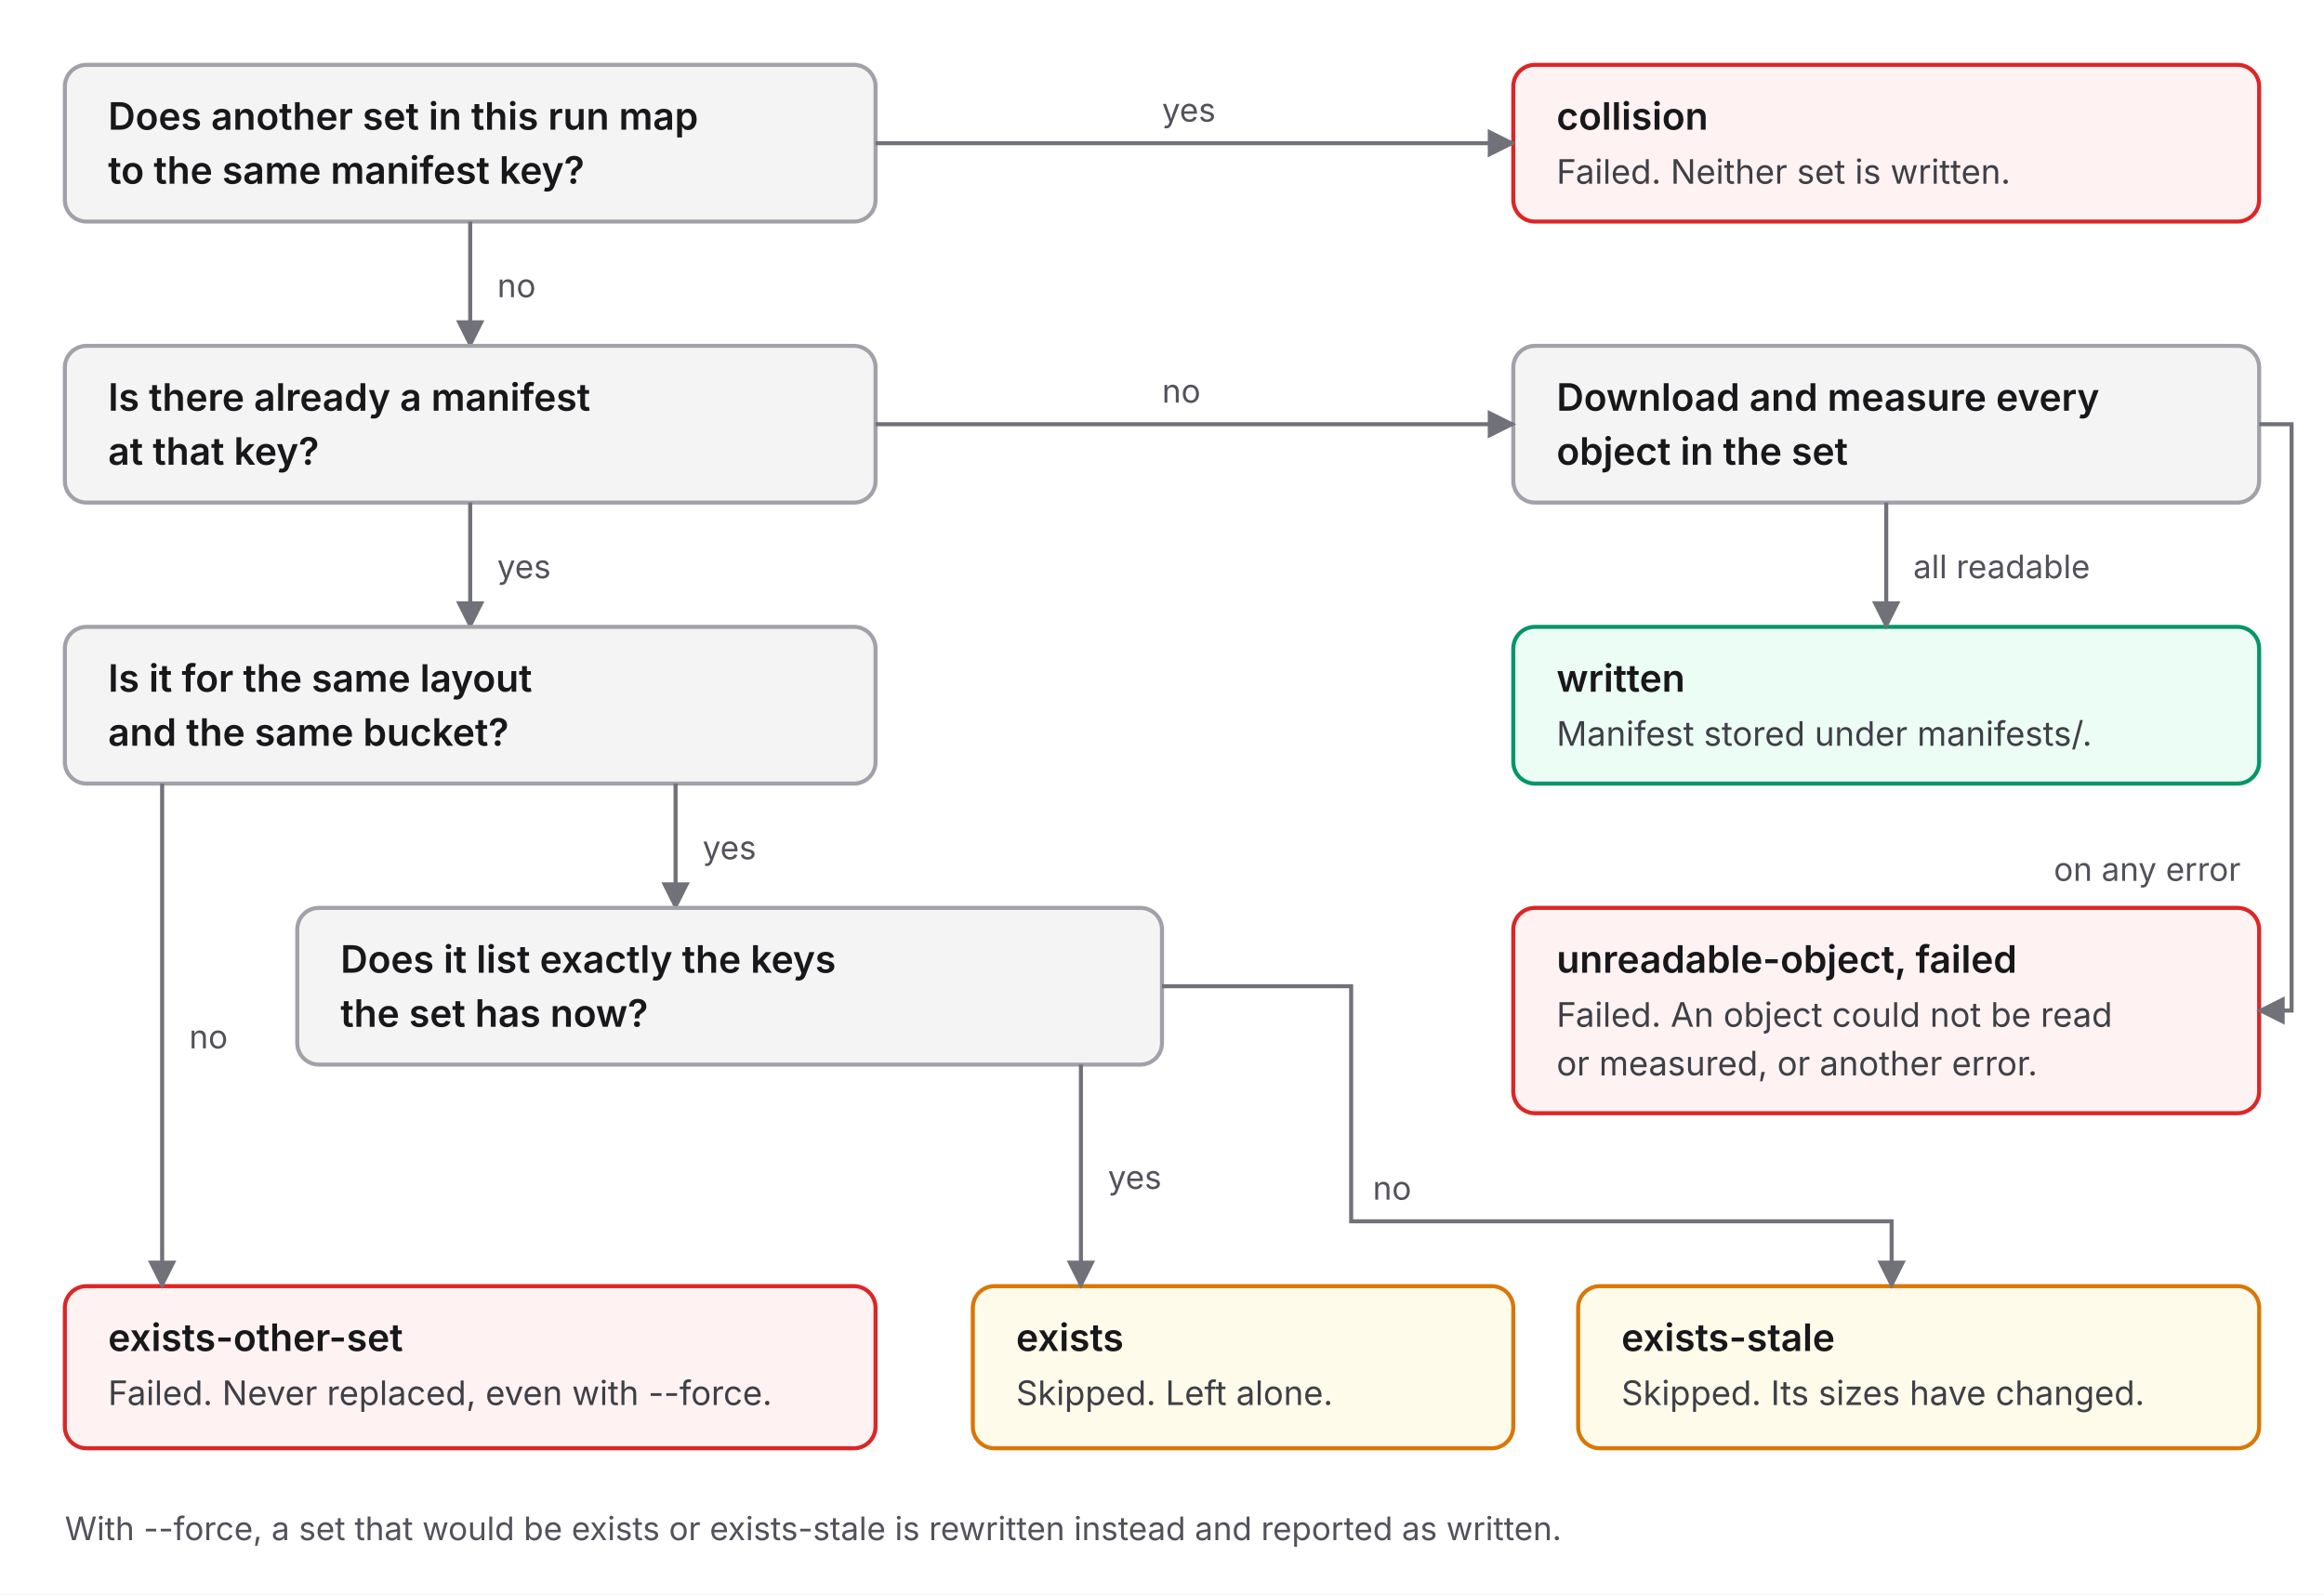
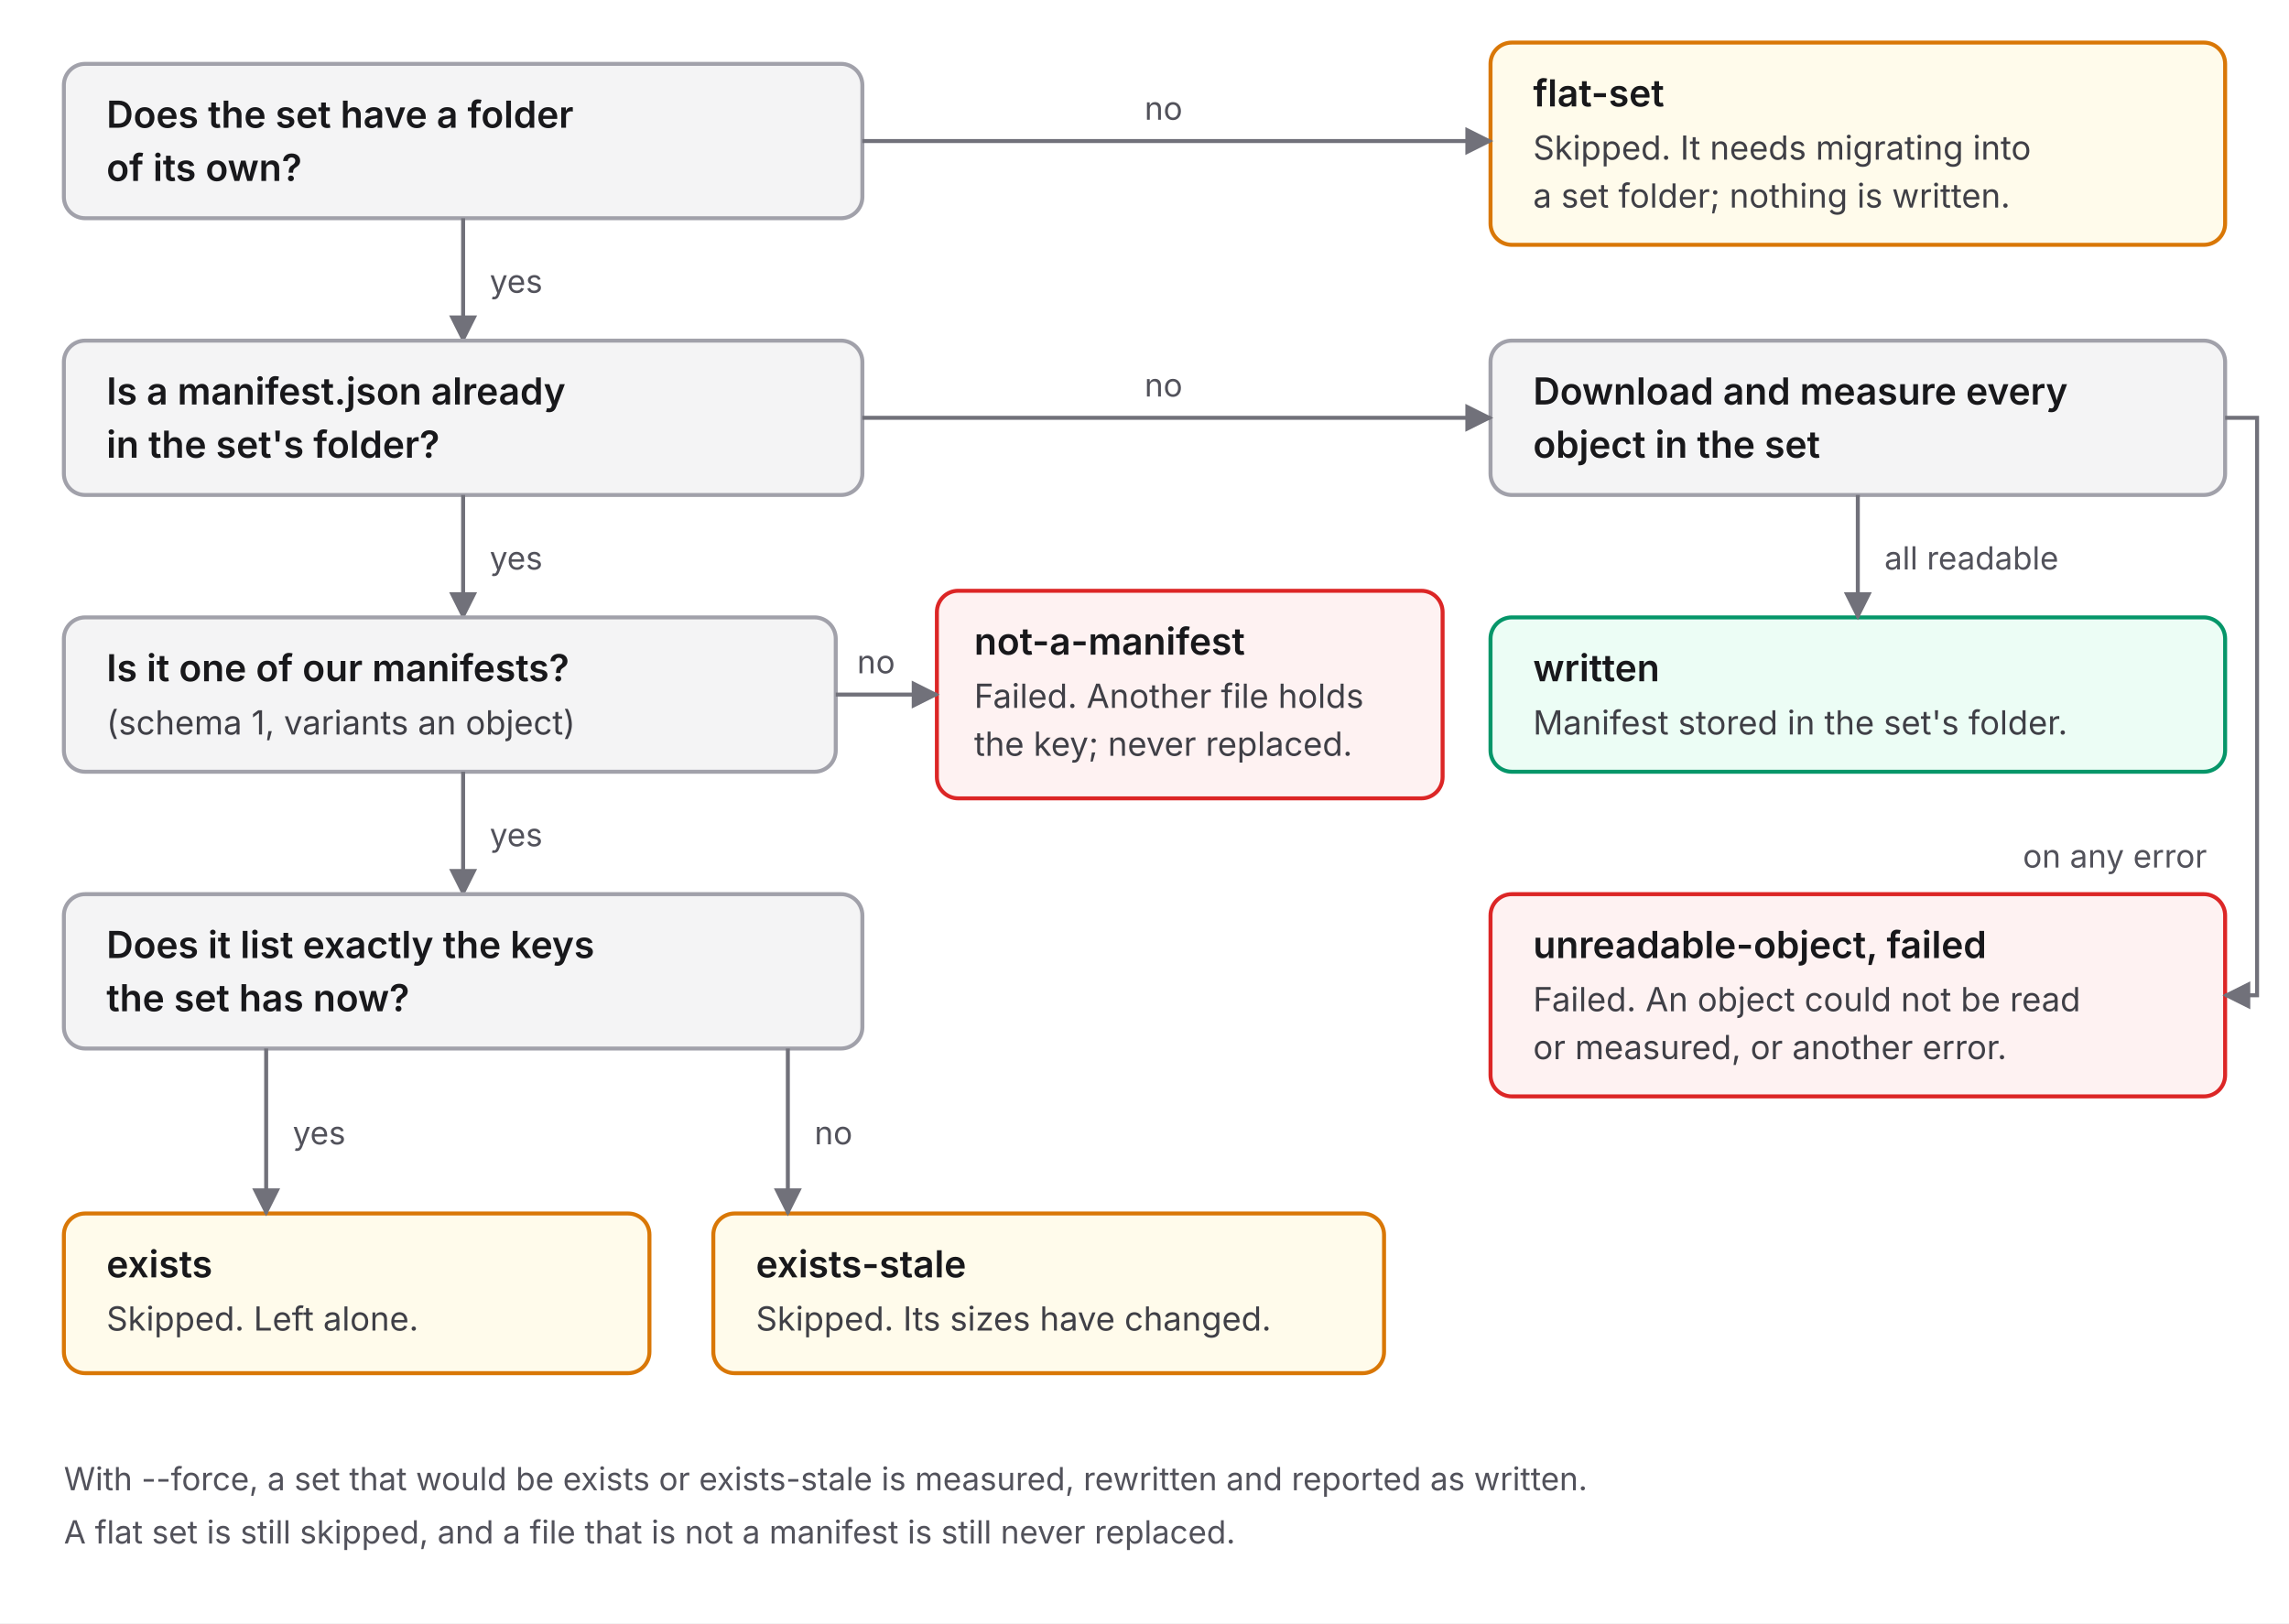
- <svg xmlns="http://www.w3.org/2000/svg" viewBox="0 0 860 590" role="img" aria-labelledby="t d" font-family="ui-sans-serif, system-ui, -apple-system, 'Segoe UI', sans-serif">
+ <svg xmlns="http://www.w3.org/2000/svg" viewBox="0 0 860 610" role="img" aria-labelledby="t d" font-family="ui-sans-serif, system-ui, -apple-system, 'Segoe UI', sans-serif">
  <style>
    .bg { fill: #ffffff; }
    .q { fill: #f4f4f5; stroke: #a1a1aa; stroke-width: 1.5; }
    .ok { fill: #ecfdf5; stroke: #059669; stroke-width: 1.5; }
    .skip { fill: #fffbeb; stroke: #d97706; stroke-width: 1.5; }
    .fail { fill: #fef2f2; stroke: #dc2626; stroke-width: 1.5; }
    .h { font-size: 14px; font-weight: 600; fill: #18181b; }
    .p { font-size: 12.5px; fill: #3f3f46; }
    .e { stroke: #71717a; stroke-width: 1.5; fill: none; }
    .l { font-size: 12px; fill: #52525b; }
    @media (prefers-color-scheme: dark) {
      .bg { fill: #18181b; }
      .q { fill: #27272a; stroke: #71717a; }
      .ok { fill: #052e2b; stroke: #34d399; }
      .skip { fill: #2e2206; stroke: #fbbf24; }
      .fail { fill: #2f0f0f; stroke: #f87171; }
      .h { fill: #f4f4f5; }
      .p { fill: #d4d4d8; }
      .e { stroke: #a1a1aa; }
      .l { fill: #a1a1aa; }
    }
  </style>
  <defs>
    <marker id="a" viewBox="0 0 10 10" refX="9" refY="5" markerWidth="7" markerHeight="7" orient="auto-start-reverse">
      <path d="M0 0 10 5 0 10z" fill="#71717a" />
    </marker>
  </defs>
-   <rect class="bg" width="860" height="590" />
+   <rect class="bg" width="860" height="610" />
  <rect class="q" x="24" y="24" width="300" height="58" rx="8" />
-   <text class="h" x="40" y="48">Does another set in this run map</text>
-   <text class="h" x="40" y="68">to the same manifest key?</text>
-   <rect class="fail" x="560" y="24" width="276" height="58" rx="8" />
-   <text class="h" x="576" y="48">collision</text>
-   <text class="p" x="576" y="68">Failed. Neither set is written.</text>
+   <text class="h" x="40" y="48">Does the set have a folder</text>
+   <text class="h" x="40" y="68">of its own?</text>
+   <rect class="skip" x="560" y="16" width="276" height="76" rx="8" />
+   <text class="h" x="576" y="40">flat-set</text>
+   <text class="p" x="576" y="60">Skipped. It needs migrating into</text>
+   <text class="p" x="576" y="78">a set folder; nothing is written.</text>
  <path class="e" d="M324 53 H560" marker-end="url(#a)" />
-   <text class="l" x="430" y="45">yes</text>
+   <text class="l" x="430" y="45">no</text>
  <path class="e" d="M174 82 V128" marker-end="url(#a)" />
-   <text class="l" x="184" y="110">no</text>
+   <text class="l" x="184" y="110">yes</text>
  <rect class="q" x="24" y="128" width="300" height="58" rx="8" />
-   <text class="h" x="40" y="152">Is there already a manifest</text>
-   <text class="h" x="40" y="172">at that key?</text>
+   <text class="h" x="40" y="152">Is a manifest.json already</text>
+   <text class="h" x="40" y="172">in the set's folder?</text>
  <rect class="q" x="560" y="128" width="276" height="58" rx="8" />
  <text class="h" x="576" y="152">Download and measure every</text>
  <text class="h" x="576" y="172">object in the set</text>
  <path class="e" d="M324 157 H560" marker-end="url(#a)" />
  <text class="l" x="430" y="149">no</text>
  <rect class="ok" x="560" y="232" width="276" height="58" rx="8" />
  <text class="h" x="576" y="256">written</text>
-   <text class="p" x="576" y="276">Manifest stored under manifests/.</text>
+   <text class="p" x="576" y="276">Manifest stored in the set's folder.</text>
  <path class="e" d="M698 186 V232" marker-end="url(#a)" />
  <text class="l" x="708" y="214">all readable</text>
  <rect class="fail" x="560" y="336" width="276" height="76" rx="8" />
  <text class="h" x="576" y="360">unreadable-object, failed</text>
  <text class="p" x="576" y="380">Failed. An object could not be read</text>
  <text class="p" x="576" y="398">or measured, or another error.</text>
  <path class="e" d="M836 157 H848 V374 H836" marker-end="url(#a)" />
  <text class="l" x="760" y="326">on any error</text>
  <path class="e" d="M174 186 V232" marker-end="url(#a)" />
  <text class="l" x="184" y="214">yes</text>
-   <rect class="q" x="24" y="232" width="300" height="58" rx="8" />
-   <text class="h" x="40" y="256">Is it for the same layout</text>
-   <text class="h" x="40" y="276">and the same bucket?</text>
-   <rect class="fail" x="24" y="476" width="300" height="60" rx="8" />
-   <text class="h" x="40" y="500">exists-other-set</text>
-   <text class="p" x="40" y="520">Failed. Never replaced, even with --force.</text>
-   <path class="e" d="M60 290 V476" marker-end="url(#a)" />
-   <text class="l" x="70" y="388">no</text>
-   <path class="e" d="M250 290 V336" marker-end="url(#a)" />
-   <text class="l" x="260" y="318">yes</text>
-   <rect class="q" x="110" y="336" width="320" height="58" rx="8" />
-   <text class="h" x="126" y="360">Does it list exactly the keys</text>
-   <text class="h" x="126" y="380">the set has now?</text>
-   <rect class="skip" x="360" y="476" width="200" height="60" rx="8" />
-   <text class="h" x="376" y="500">exists</text>
-   <text class="p" x="376" y="520">Skipped. Left alone.</text>
-   <path class="e" d="M400 394 V476" marker-end="url(#a)" />
-   <text class="l" x="410" y="440">yes</text>
-   <rect class="skip" x="584" y="476" width="252" height="60" rx="8" />
-   <text class="h" x="600" y="500">exists-stale</text>
-   <text class="p" x="600" y="520">Skipped. Its sizes have changed.</text>
-   <path class="e" d="M430 365 H500 V452 H700 V476" marker-end="url(#a)" />
-   <text class="l" x="508" y="444">no</text>
-   <text class="l" x="24" y="570">With --force, a set that would be exists or exists-stale is rewritten instead and reported as written.</text>
+   <rect class="q" x="24" y="232" width="290" height="58" rx="8" />
+   <text class="h" x="40" y="256">Is it one of our manifests?</text>
+   <text class="p" x="40" y="276">(schema 1, variants an object)</text>
+   <rect class="fail" x="352" y="222" width="190" height="78" rx="8" />
+   <text class="h" x="366" y="246">not-a-manifest</text>
+   <text class="p" x="366" y="266">Failed. Another file holds</text>
+   <text class="p" x="366" y="284">the key; never replaced.</text>
+   <path class="e" d="M314 261 H352" marker-end="url(#a)" />
+   <text class="l" x="322" y="253">no</text>
+   <path class="e" d="M174 290 V336" marker-end="url(#a)" />
+   <text class="l" x="184" y="318">yes</text>
+   <rect class="q" x="24" y="336" width="300" height="58" rx="8" />
+   <text class="h" x="40" y="360">Does it list exactly the keys</text>
+   <text class="h" x="40" y="380">the set has now?</text>
+   <rect class="skip" x="24" y="456" width="220" height="60" rx="8" />
+   <text class="h" x="40" y="480">exists</text>
+   <text class="p" x="40" y="500">Skipped. Left alone.</text>
+   <path class="e" d="M100 394 V456" marker-end="url(#a)" />
+   <text class="l" x="110" y="430">yes</text>
+   <rect class="skip" x="268" y="456" width="252" height="60" rx="8" />
+   <text class="h" x="284" y="480">exists-stale</text>
+   <text class="p" x="284" y="500">Skipped. Its sizes have changed.</text>
+   <path class="e" d="M296 394 V456" marker-end="url(#a)" />
+   <text class="l" x="306" y="430">no</text>
+   <text class="l" x="24" y="560">With --force, a set that would be exists or exists-stale is measured, rewritten and reported as written.</text>
+   <text class="l" x="24" y="580">A flat set is still skipped, and a file that is not a manifest is still never replaced.</text>
</svg>
